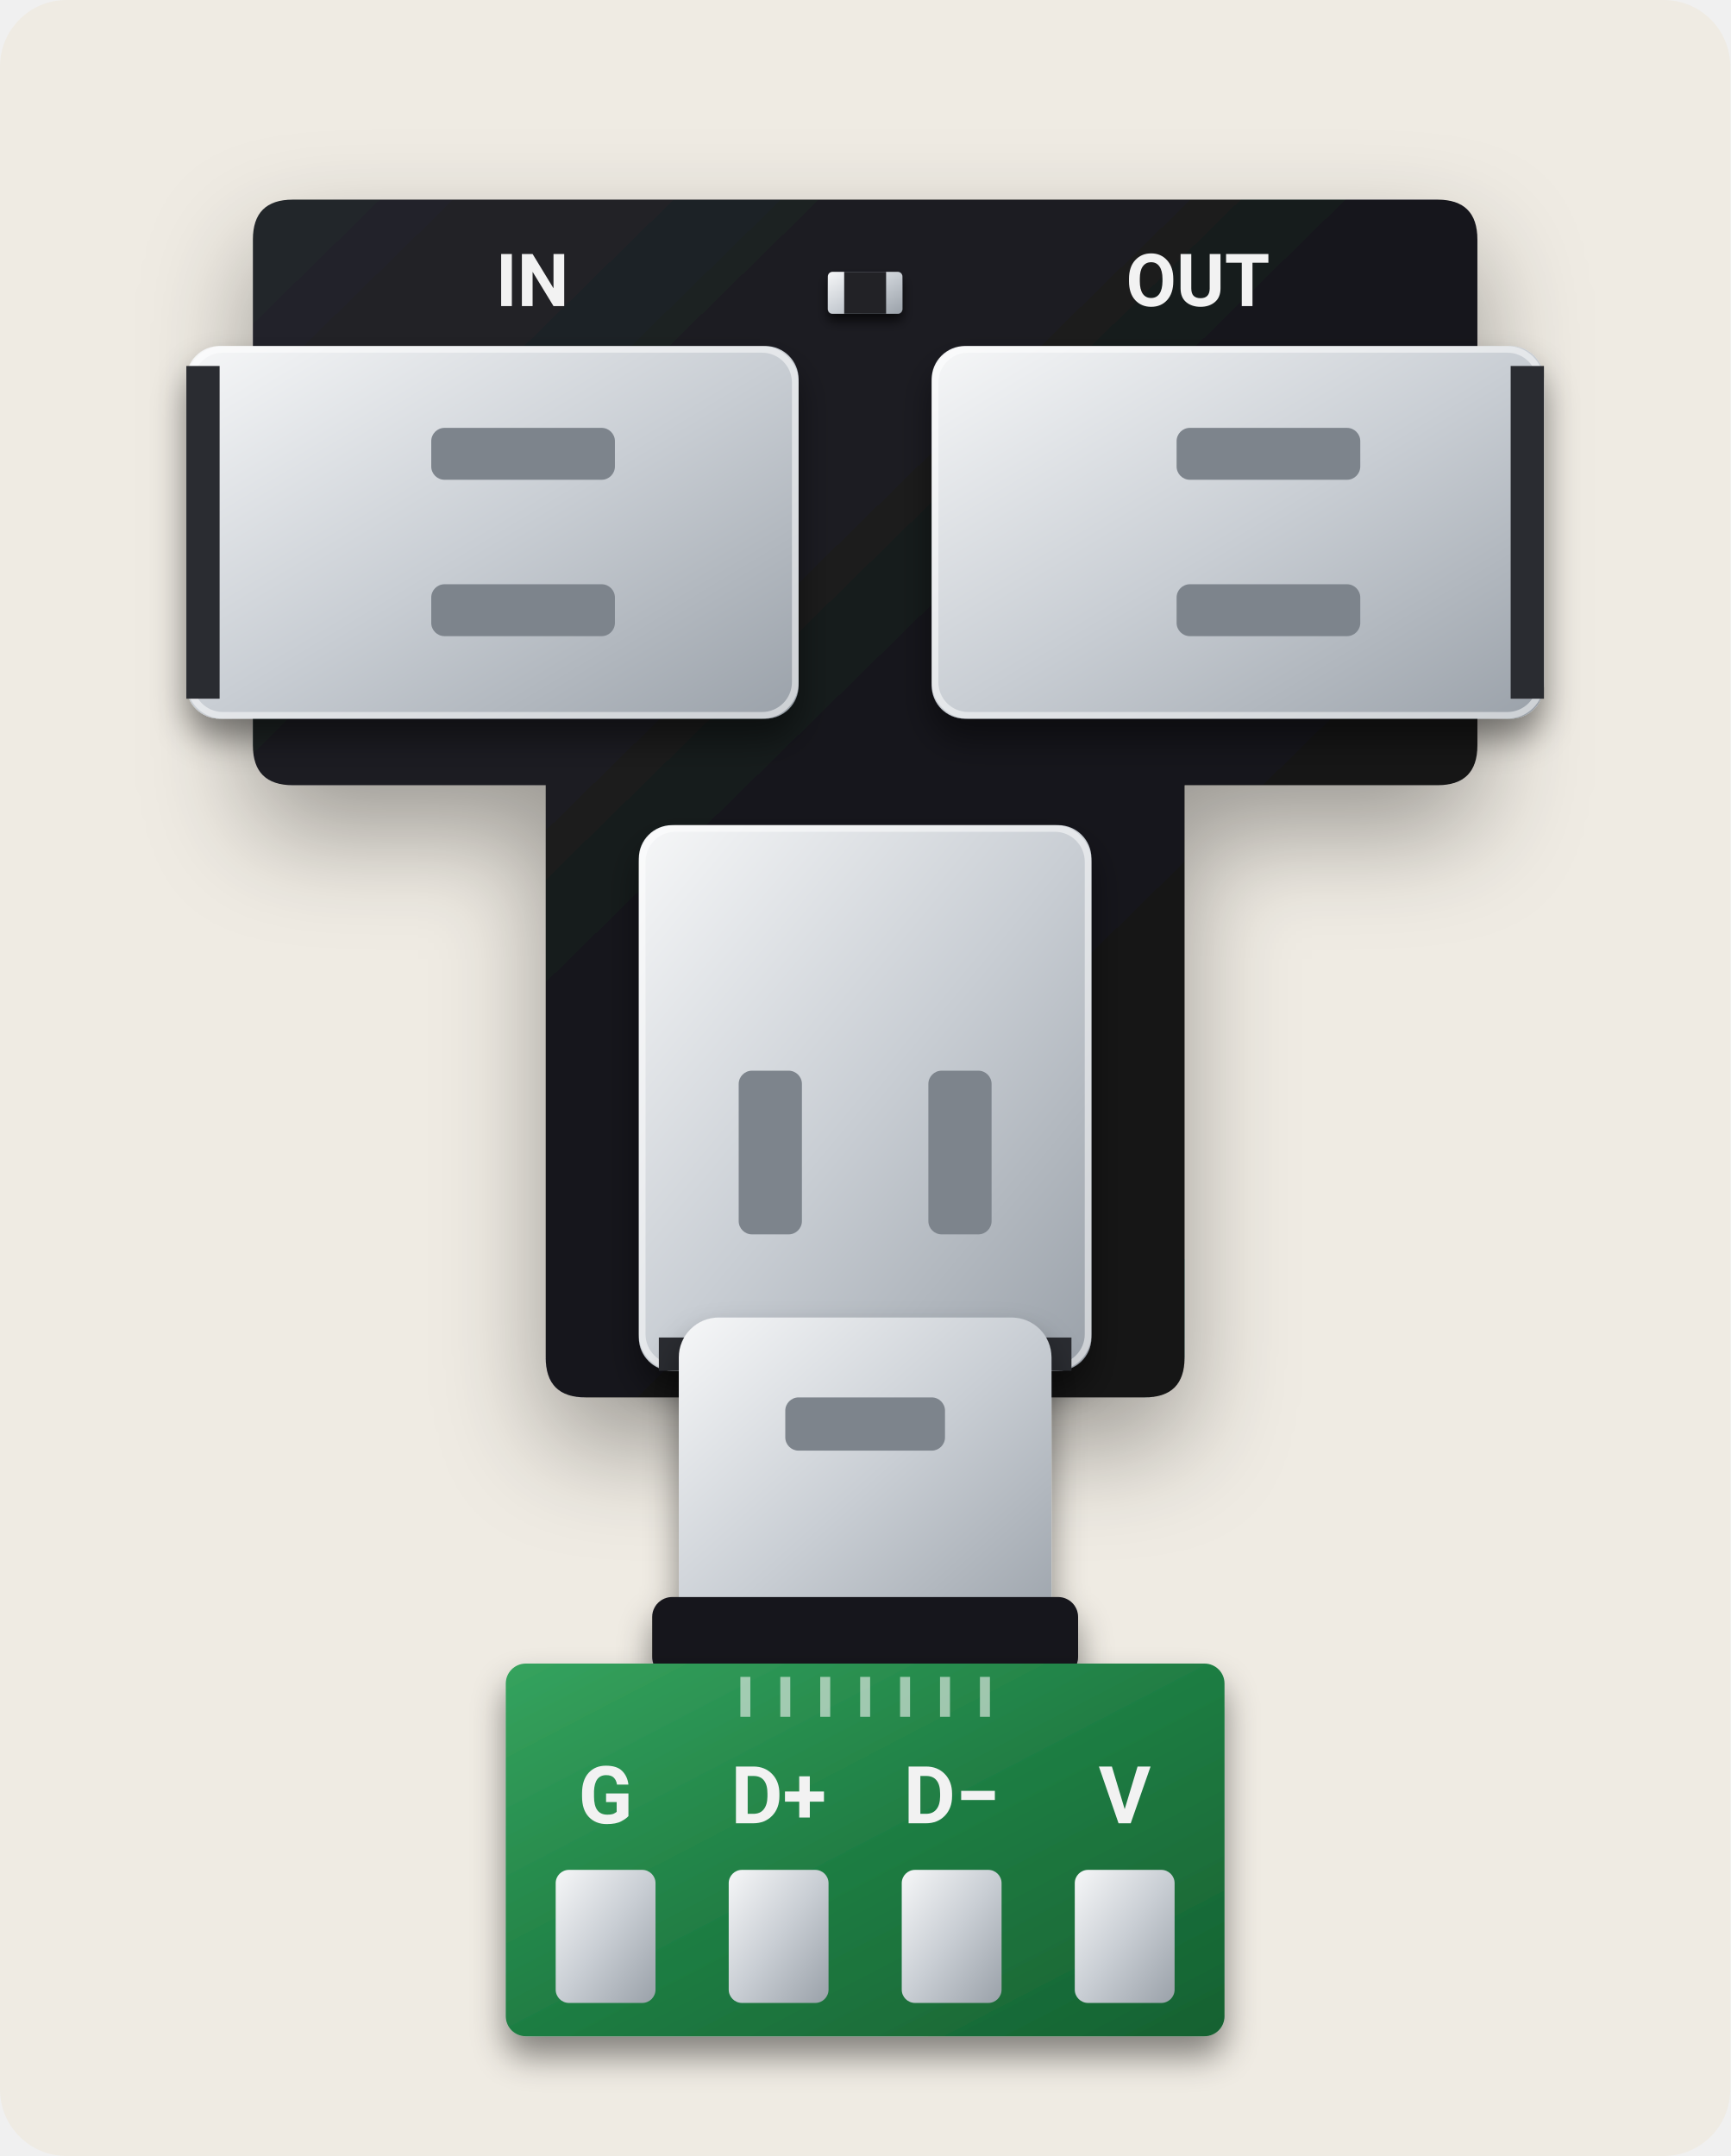
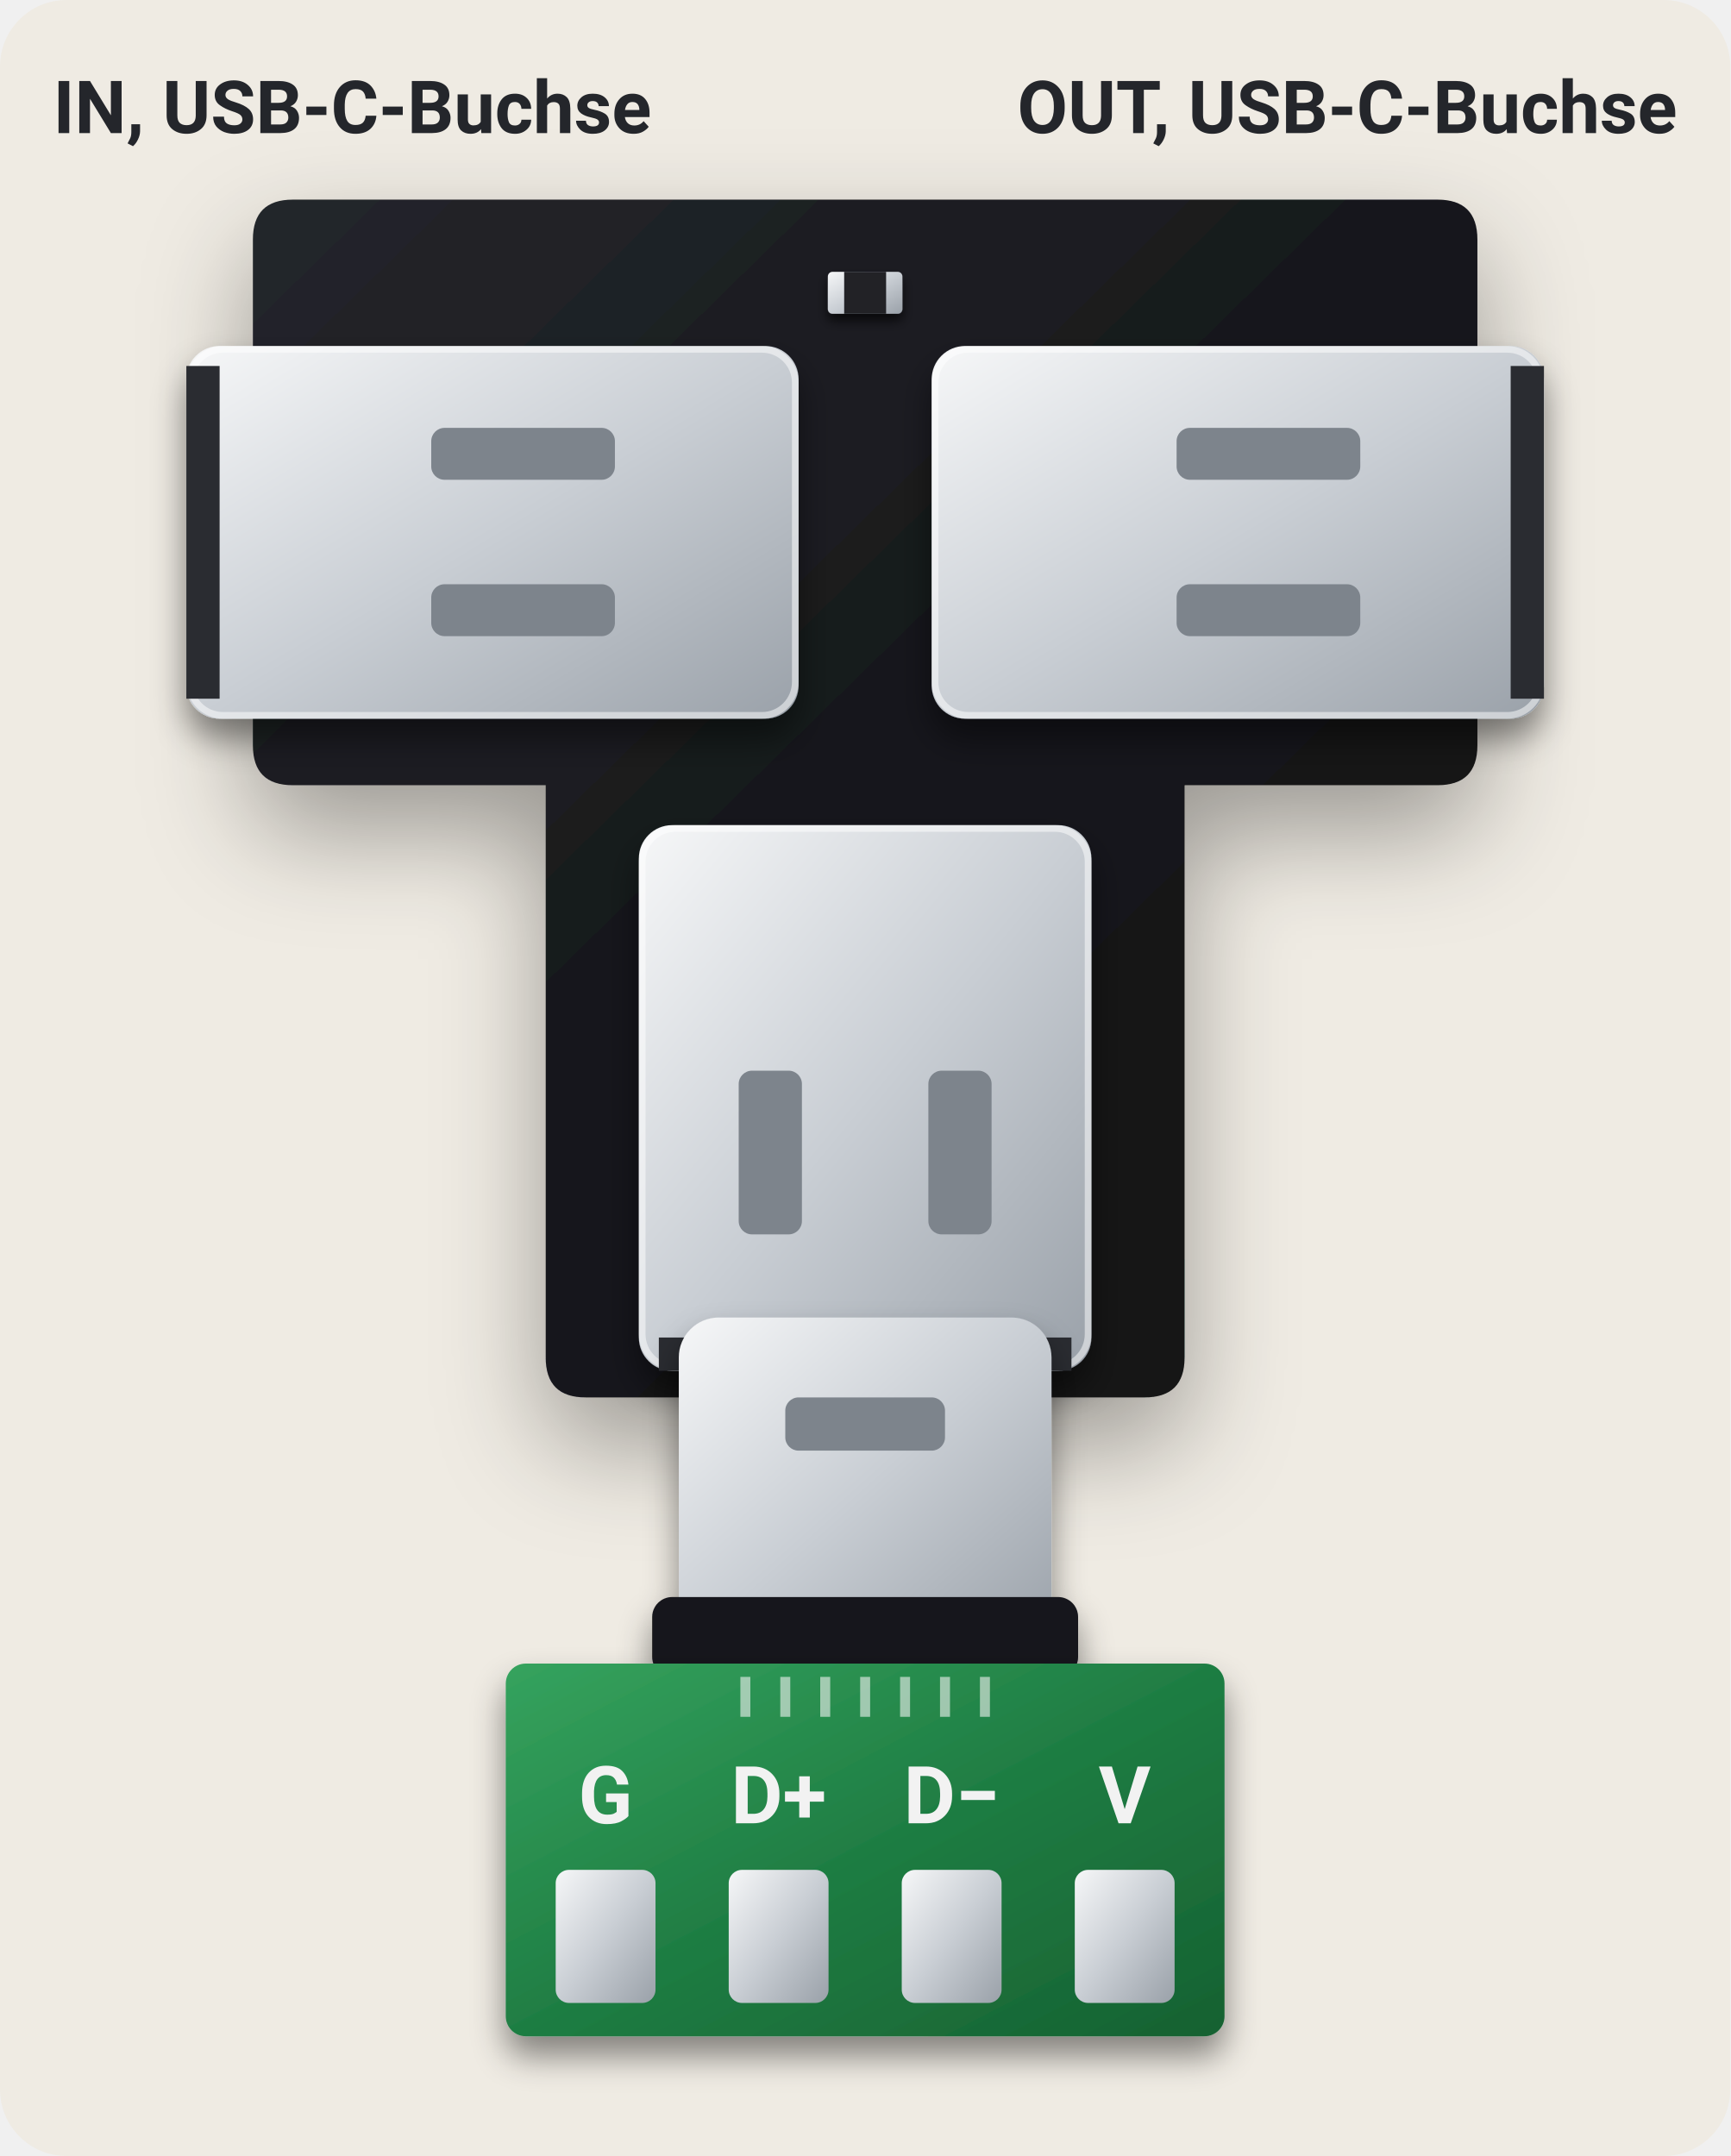
<svg xmlns="http://www.w3.org/2000/svg" lang="de" xml:lang="de" viewBox="0 0 260 324" width="260" height="324" role="img" aria-labelledby="tpl-t" aria-describedby="tpl-d" font-family="system-ui, -apple-system, 'Segoe UI', Roboto, sans-serif">
  <defs>
    <linearGradient id="tpl-tin" x1="0" y1="0" x2="1" y2="1">
      <stop offset="0" stop-color="#f6f7f8" />
      <stop offset=".5" stop-color="#c9ced4" />
      <stop offset="1" stop-color="#9aa1a9" />
    </linearGradient>
    <linearGradient id="tpl-gold" x1="0" y1="0" x2="1" y2="1">
      <stop offset="0" stop-color="#fbe9ad" />
      <stop offset=".5" stop-color="#dcb450" />
      <stop offset="1" stop-color="#a47a1e" />
    </linearGradient>
    <linearGradient id="tpl-copper" x1="0" y1="0" x2="0" y2="1">
      <stop offset="0" stop-color="#eeb184" />
      <stop offset=".5" stop-color="#c47c45" />
      <stop offset="1" stop-color="#8f5628" />
    </linearGradient>
    <radialGradient id="tpl-ring" cx=".35" cy=".3" r=".9">
      <stop offset="0" stop-color="#ffffff" />
      <stop offset=".6" stop-color="#cfd3d8" />
      <stop offset="1" stop-color="#8e959d" />
    </radialGradient>
    <linearGradient id="tpl-body" x1="0" y1="0" x2="0" y2="1">
      <stop offset="0" stop-color="#3a3c42" />
      <stop offset="1" stop-color="#1b1c20" />
    </linearGradient>
    <filter id="tpl-sh" x="-15%" y="-15%" width="130%" height="135%">
      <feDropShadow dx="0" dy="7" stdDeviation="8" flood-color="#000" flood-opacity=".35" />
    </filter>
    <filter id="tpl-s2" x="-30%" y="-30%" width="160%" height="180%">
      <feDropShadow dx="0" dy="1.5" stdDeviation="1.2" flood-color="#000" flood-opacity=".7" />
    </filter>
    <filter id="tpl-s3" x="-20%" y="-20%" width="140%" height="150%">
      <feDropShadow dx="0" dy="3" stdDeviation="2.5" flood-color="#000" flood-opacity=".45" />
    </filter>
    <linearGradient id="tpl-pcb-black" x1="0" y1="0" x2="1" y2="1">
      <stop offset="0" stop-color="#24262b" />
      <stop offset="0.5" stop-color="#17181c" />
      <stop offset="1" stop-color="#101114" />
    </linearGradient>
    <linearGradient id="tpl-pcb-green" x1="0" y1="0" x2="1" y2="1">
      <stop offset="0" stop-color="#35a35e" />
      <stop offset="0.5" stop-color="#1f7d43" />
      <stop offset="1" stop-color="#166131" />
    </linearGradient>
  </defs>
  <rect width="260" height="324" rx="10" fill="#efebe3" />
  <g filter="url(#tpl-sh)">
    <path d="M44 30H216Q222 30 222 36V112Q222 118 216 118H178V204Q178 210 172 210H88Q82 210 82 204V118H44Q38 118 38 112V36Q38 30 44 30Z" fill="url(#tpl-pcb-black)" />
  </g>
-   <text x="80" y="46" font-size="11" font-weight="600" fill="#f2f2f2" text-anchor="middle">IN</text>
-   <text x="180" y="46" font-size="11" font-weight="600" fill="#f2f2f2" text-anchor="middle">OUT</text>
+   <text id="tpl-lbl-IN" x="8" y="20" font-size="11" font-weight="600" fill="#24262b" text-anchor="start">IN, USB-C-Buchse</text>
+   <text id="tpl-lbl-OUT" x="252" y="20" font-size="11" font-weight="600" fill="#24262b" text-anchor="end">OUT, USB-C-Buchse</text>
  <g filter="url(#tpl-s3)">
    <rect x="28" y="52" width="92" height="56" rx="5" fill="url(#tpl-tin)" />
  </g>
  <rect x="28.5" y="52.5" width="91" height="55" rx="5" fill="none" stroke="#fff" stroke-opacity=".5" />
  <rect x="64.8" y="64.3" width="27.6" height="7.8" rx="2" fill="#7d848c" />
  <rect x="64.8" y="87.8" width="27.6" height="7.8" rx="2" fill="#7d848c" />
  <rect x="28" y="55" width="5" height="50" fill="#2a2c31" />
  <g filter="url(#tpl-s3)">
    <rect x="140" y="52" width="92" height="56" rx="5" fill="url(#tpl-tin)" />
  </g>
  <rect x="140.5" y="52.5" width="91" height="55" rx="5" fill="none" stroke="#fff" stroke-opacity=".5" />
  <rect x="176.8" y="64.3" width="27.6" height="7.8" rx="2" fill="#7d848c" />
  <rect x="176.8" y="87.8" width="27.6" height="7.8" rx="2" fill="#7d848c" />
  <rect x="227" y="55" width="5" height="50" fill="#2a2c31" />
  <g transform="translate(130,44) rotate(0) scale(0.7)" filter="url(#tpl-s2)">
    <rect x="-8" y="-4.5" width="16" height="9" rx="1" fill="url(#tpl-tin)" />
    <rect x="-4.5" y="-4.5" width="9" height="9" fill="#202227" />
  </g>
  <g filter="url(#tpl-s3)">
    <rect x="96" y="124" width="68" height="82" rx="5" fill="url(#tpl-tin)" />
  </g>
  <rect x="96.5" y="124.5" width="67" height="81" rx="5" fill="none" stroke="#fff" stroke-opacity=".5" />
  <rect x="111" y="160.9" width="9.5" height="24.6" rx="2" fill="#7d848c" />
  <rect x="139.5" y="160.9" width="9.5" height="24.6" rx="2" fill="#7d848c" />
  <rect x="99" y="201" width="62" height="5" fill="#2a2c31" />
  <g filter="url(#tpl-s3)">
    <rect x="102" y="198" width="56" height="50" rx="6" fill="url(#tpl-tin)" />
    <rect x="98" y="240" width="64" height="12" rx="3" fill="#17181c" />
  </g>
  <rect x="118" y="210" width="24" height="8" rx="2" fill="#7d848c" />
  <g filter="url(#tpl-s3)">
    <rect x="76" y="250" width="108" height="56" rx="3" fill="url(#tpl-pcb-green)" />
  </g>
  <path d="M112 252V258M118 252V258M124 252V258M130 252V258M136 252V258M142 252V258M148 252V258" stroke="#f2f2f2" stroke-opacity=".6" stroke-width="1.5" />
  <rect x="83.5" y="281" width="15" height="20" rx="2" fill="url(#tpl-tin)" />
  <text id="tpl-lbl-G" x="91" y="274" font-size="12" font-weight="600" fill="#f2f2f2" text-anchor="middle">G</text>
  <rect x="109.5" y="281" width="15" height="20" rx="2" fill="url(#tpl-tin)" />
  <text id="tpl-lbl-DP" x="117" y="274" font-size="12" font-weight="600" fill="#f2f2f2" text-anchor="middle">D+</text>
  <rect x="135.5" y="281" width="15" height="20" rx="2" fill="url(#tpl-tin)" />
  <text id="tpl-lbl-DM" x="143" y="274" font-size="12" font-weight="600" fill="#f2f2f2" text-anchor="middle">D−</text>
  <rect x="161.5" y="281" width="15" height="20" rx="2" fill="url(#tpl-tin)" />
  <text id="tpl-lbl-V" x="169" y="274" font-size="12" font-weight="600" fill="#f2f2f2" text-anchor="middle">V</text>
</svg>
